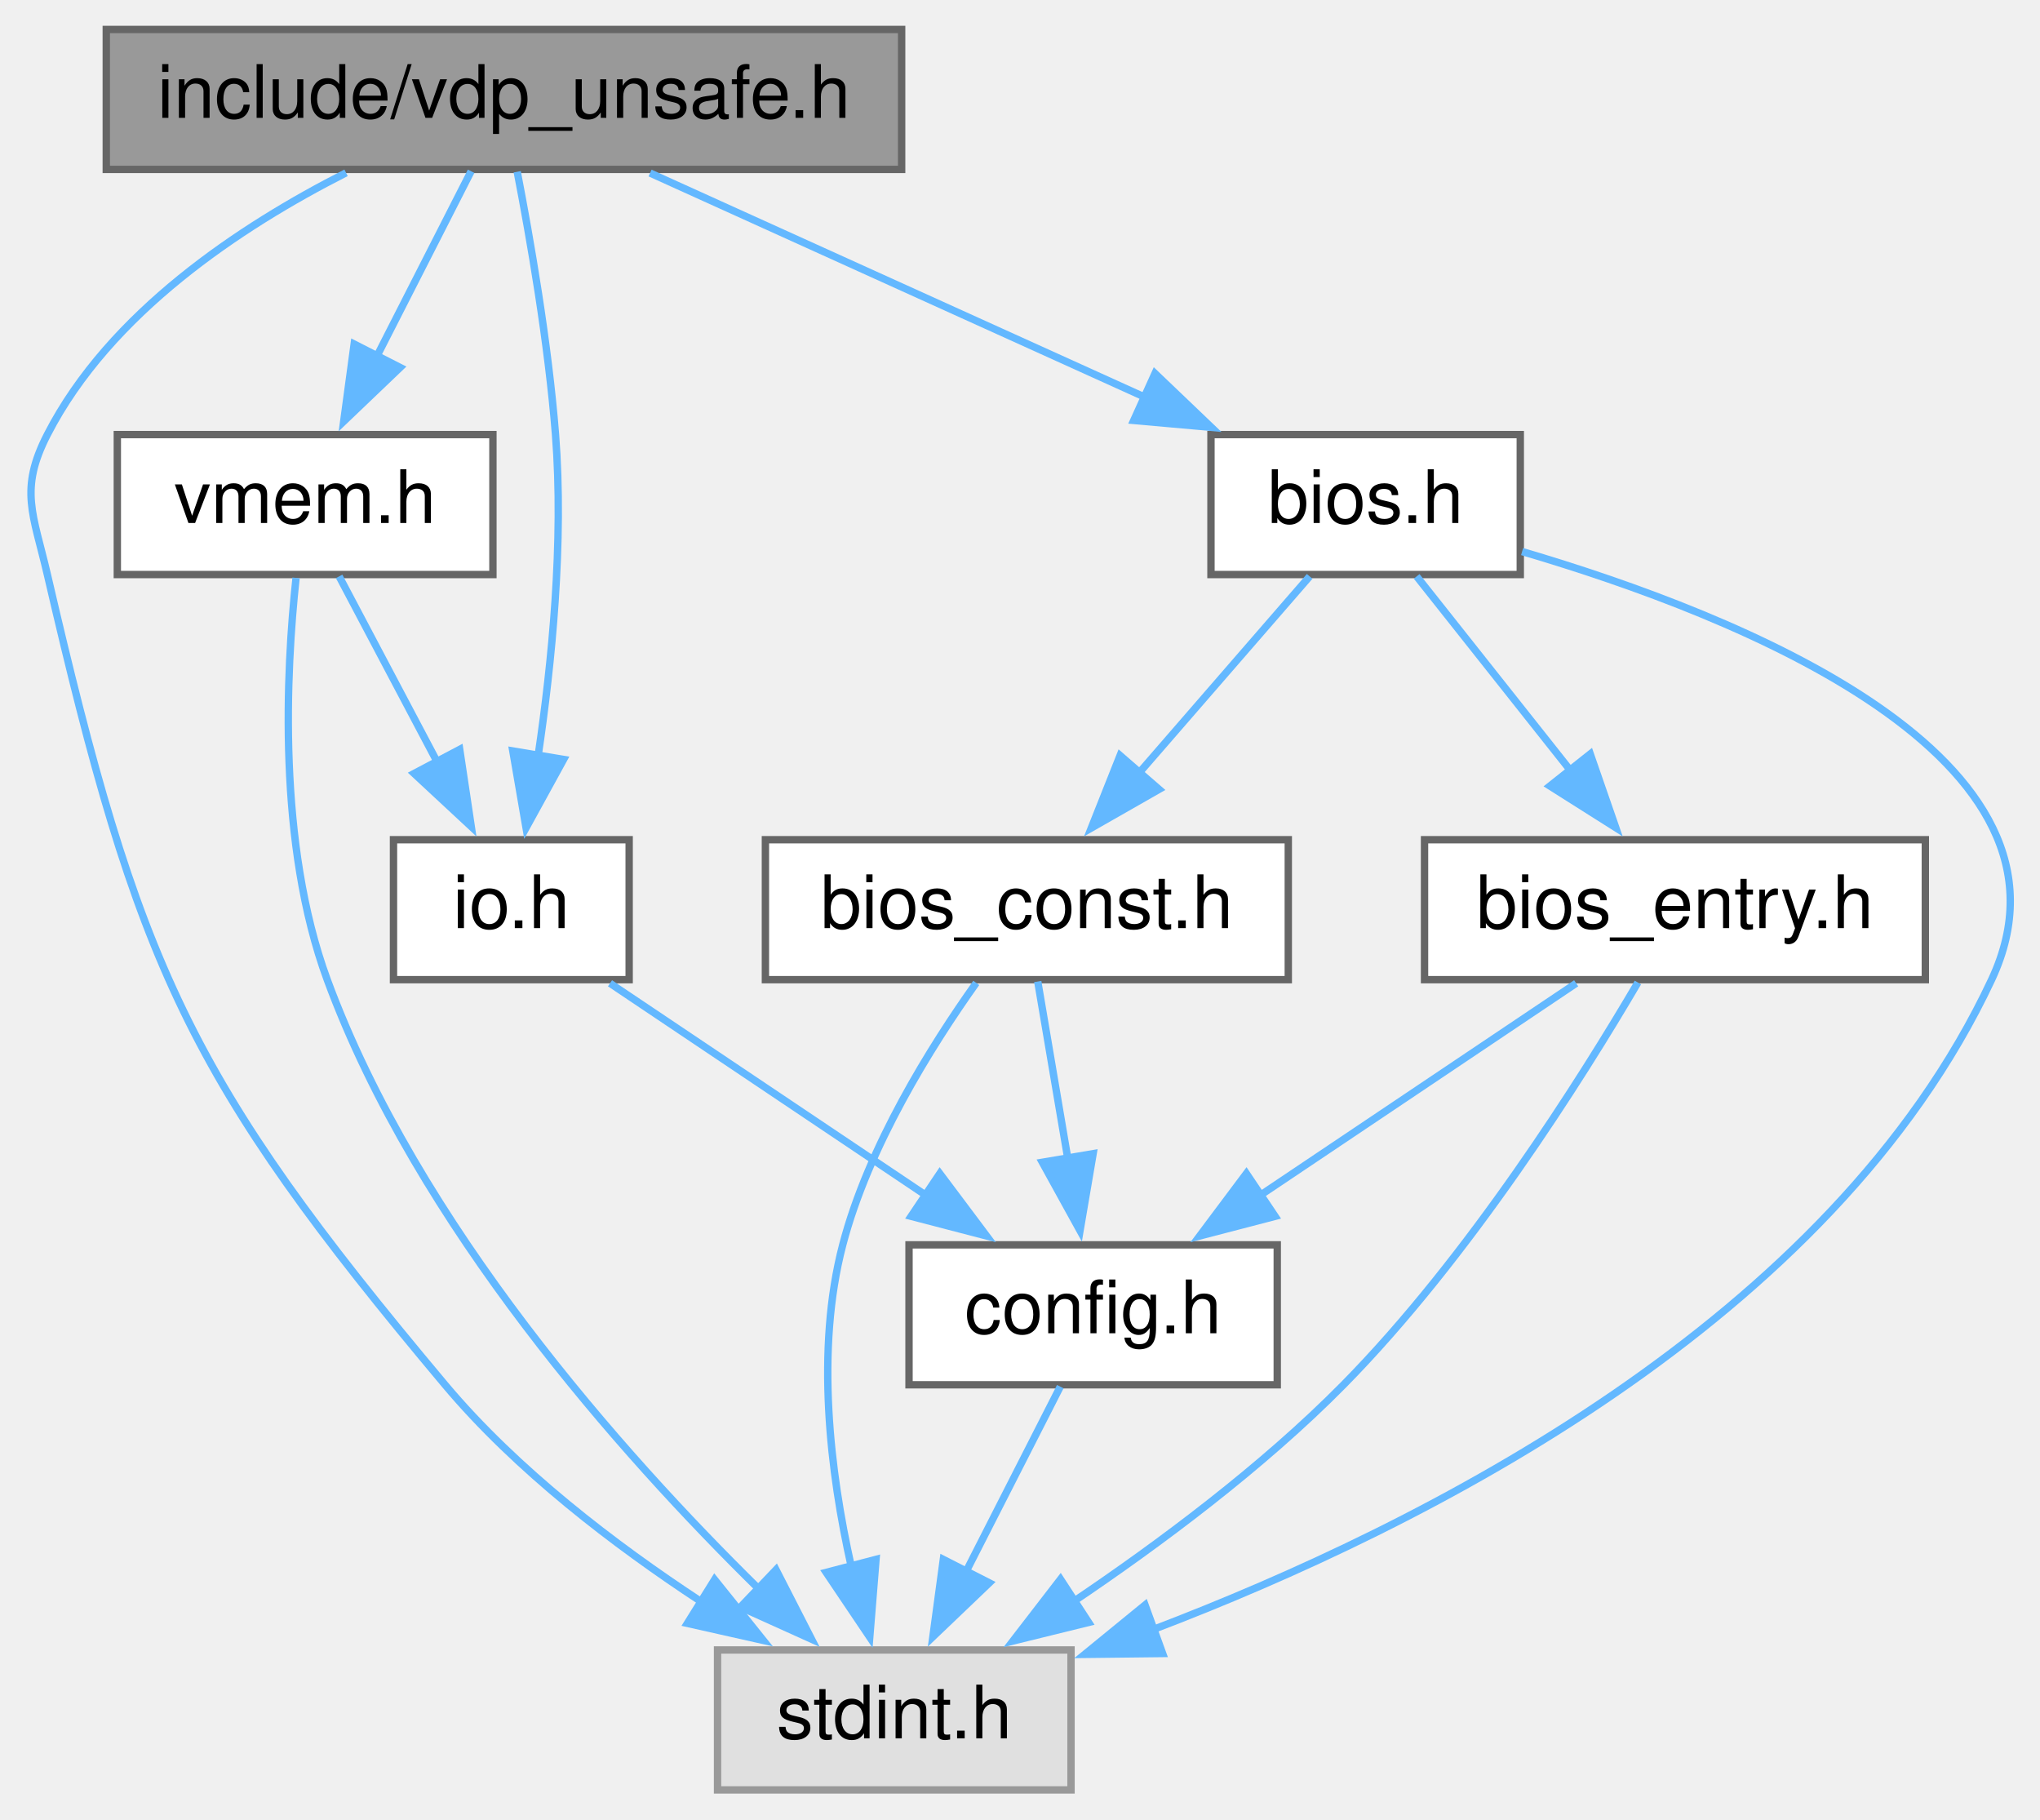
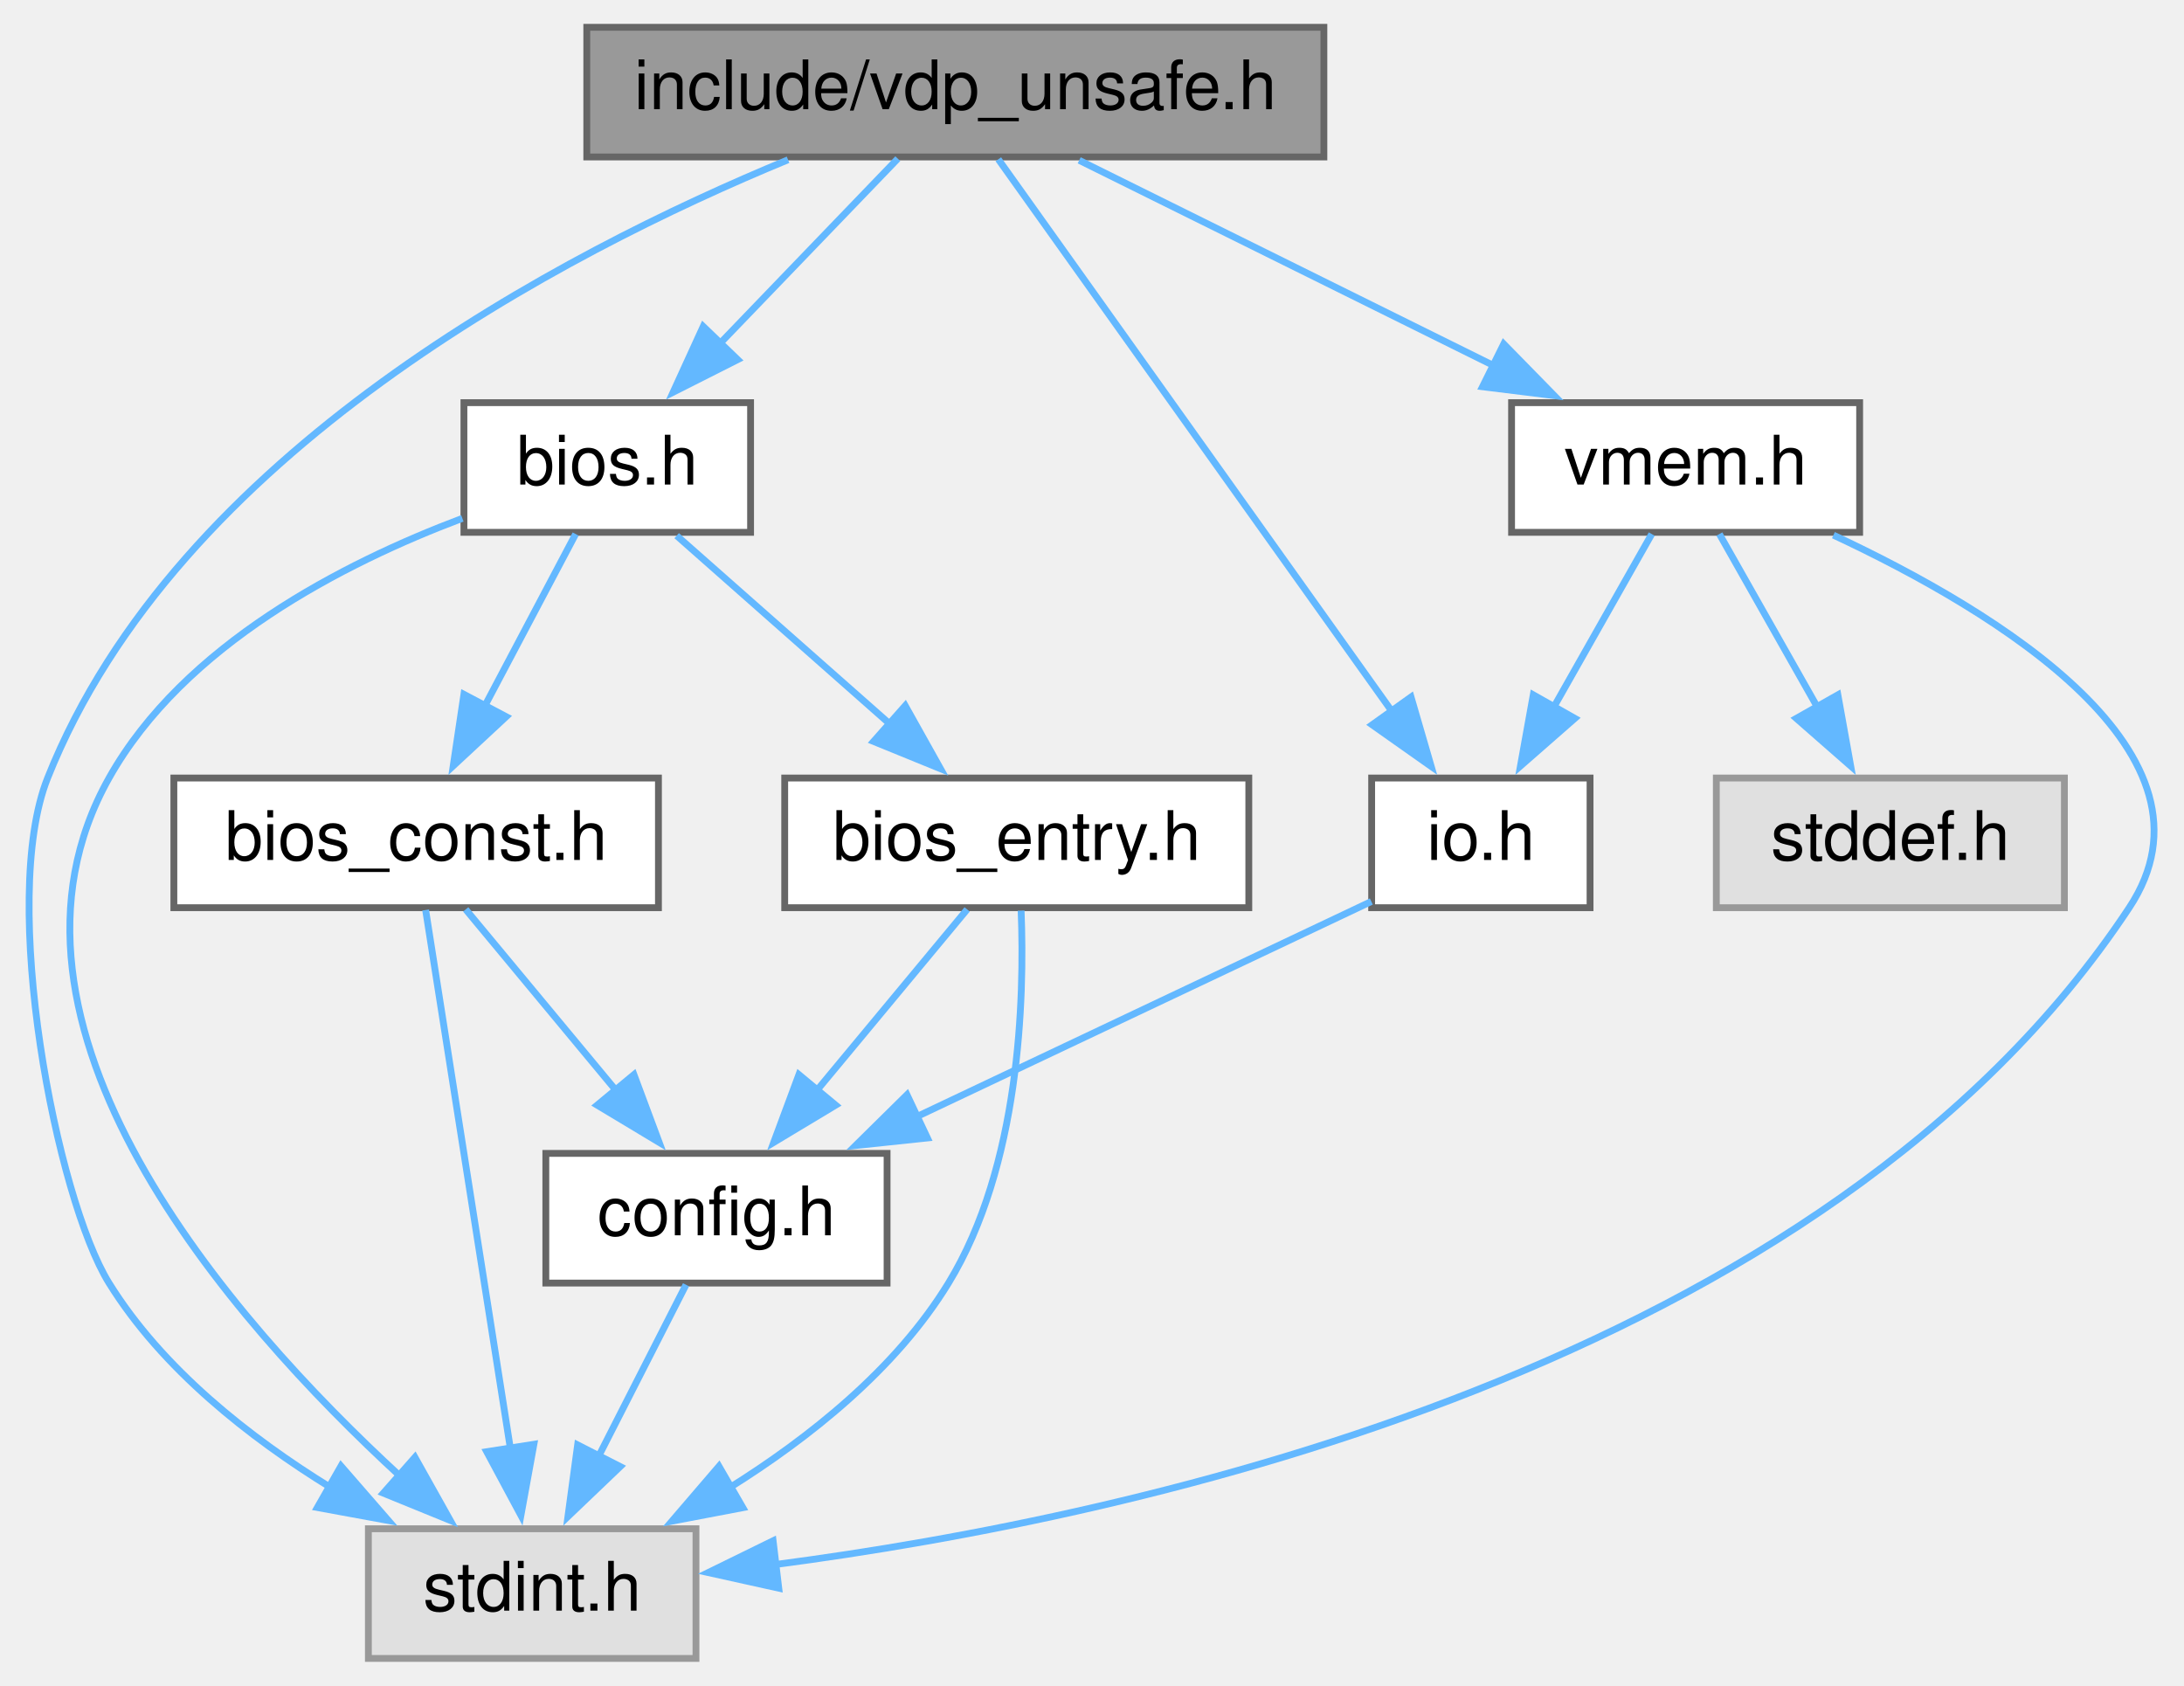
- <svg xmlns="http://www.w3.org/2000/svg" xmlns:xlink="http://www.w3.org/1999/xlink" width="277pt" height="247pt" viewBox="0.00 0.00 276.96 247.00">
+ <svg xmlns="http://www.w3.org/2000/svg" xmlns:xlink="http://www.w3.org/1999/xlink" width="320pt" height="247pt" viewBox="0.00 0.00 319.65 247.00">
  <g id="graph0" class="graph" transform="scale(1 1) rotate(0) translate(4 243)">
    <g id="node1" class="node">
      <g id="a_node1">
        <a xlink:title="Unsafe primitive functions for VDP (Video Display Proccessor) access.">
-           <polygon fill="#999999" stroke="#666666" points="118.41,-239 10.41,-239 10.41,-220 118.41,-220 118.41,-239" />
-           <text text-anchor="middle" x="64.41" y="-227" font-family="Helvetica,sans-Serif" font-size="10.00">include/vdp_unsafe.h</text>
+           <polygon fill="#999999" stroke="#666666" points="189.8,-239 81.8,-239 81.8,-220 189.8,-220 189.8,-239" />
+           <text text-anchor="middle" x="135.8" y="-227" font-family="Helvetica,sans-Serif" font-size="10.00">include/vdp_unsafe.h</text>
        </a>
      </g>
    </g>
    <g id="node2" class="node">
      <g id="a_node2">
        <a xlink:title=" ">
-           <polygon fill="#e0e0e0" stroke="#999999" points="141.41,-19 93.41,-19 93.41,0 141.41,0 141.41,-19" />
-           <text text-anchor="middle" x="117.41" y="-7" font-family="Helvetica,sans-Serif" font-size="10.00">stdint.h</text>
+           <polygon fill="#e0e0e0" stroke="#999999" points="97.8,-19 49.8,-19 49.8,0 97.8,0 97.8,-19" />
+           <text text-anchor="middle" x="73.8" y="-7" font-family="Helvetica,sans-Serif" font-size="10.00">stdint.h</text>
        </a>
      </g>
    </g>
    <g id="edge1" class="edge">
-       <path fill="none" stroke="#63b8ff" d="M42.97,-219.54C28.62,-212.26 10.87,-200.5 2.41,-184 -1.45,-176.49 0.5,-173.23 2.41,-165 14.72,-111.95 21.38,-96.71 56.41,-55 66.12,-43.43 79.45,-33.26 91.17,-25.57" />
-       <polygon fill="#63b8ff" stroke="#63b8ff" points="93.01,-28.55 99.64,-20.29 89.31,-22.61 93.01,-28.55" />
+       <path fill="none" stroke="#63b8ff" d="M111.29,-219.59C78.34,-206 21.72,-176.56 2.8,-129 -4.38,-110.96 4.11,-67.39 11.8,-55 19.6,-42.42 32.4,-32.35 44.35,-24.99" />
+       <polygon fill="#63b8ff" stroke="#63b8ff" points="45.79,-28.19 52.74,-20.2 42.32,-22.11 45.79,-28.19" />
    </g>
    <g id="node3" class="node">
      <g id="a_node3">
        <a xlink:href="io_8h.html" target="_top" xlink:title="Definition of I/O ports.">
-           <polygon fill="white" stroke="#666666" points="81.41,-129 49.41,-129 49.41,-110 81.41,-110 81.41,-129" />
-           <text text-anchor="middle" x="65.41" y="-117" font-family="Helvetica,sans-Serif" font-size="10.00">io.h</text>
+           <polygon fill="white" stroke="#666666" points="228.8,-129 196.8,-129 196.8,-110 228.8,-110 228.8,-129" />
+           <text text-anchor="middle" x="212.8" y="-117" font-family="Helvetica,sans-Serif" font-size="10.00">io.h</text>
        </a>
      </g>
    </g>
    <g id="edge2" class="edge">
-       <path fill="none" stroke="#63b8ff" d="M66.21,-219.68C67.94,-210.74 70.43,-196.48 71.41,-184 72.55,-169.42 70.91,-152.97 69.06,-140.47" />
-       <polygon fill="#63b8ff" stroke="#63b8ff" points="72.51,-139.9 67.41,-130.61 65.61,-141.05 72.51,-139.9" />
+       <path fill="none" stroke="#63b8ff" d="M142.1,-219.66C154.67,-202.02 183.12,-162.12 199.84,-138.67" />
+       <polygon fill="#63b8ff" stroke="#63b8ff" points="202.57,-140.87 205.53,-130.69 196.87,-136.8 202.57,-140.87" />
    </g>
    <g id="node5" class="node">
      <g id="a_node5">
        <a xlink:href="vmem_8h.html" target="_top" xlink:title="Data types and functions for VRAM access.">
-           <polygon fill="white" stroke="#666666" points="62.91,-184 11.91,-184 11.91,-165 62.91,-165 62.91,-184" />
-           <text text-anchor="middle" x="37.41" y="-172" font-family="Helvetica,sans-Serif" font-size="10.00">vmem.h</text>
+           <polygon fill="white" stroke="#666666" points="268.3,-184 217.3,-184 217.3,-165 268.3,-165 268.3,-184" />
+           <text text-anchor="middle" x="242.8" y="-172" font-family="Helvetica,sans-Serif" font-size="10.00">vmem.h</text>
        </a>
      </g>
    </g>
    <g id="edge5" class="edge">
-       <path fill="none" stroke="#63b8ff" d="M59.95,-219.75C56.45,-212.88 51.46,-203.08 47.06,-194.45" />
-       <polygon fill="#63b8ff" stroke="#63b8ff" points="50.31,-193.11 42.65,-185.79 44.07,-196.29 50.31,-193.11" />
+       <path fill="none" stroke="#63b8ff" d="M153.95,-219.51C170.57,-211.27 195.44,-198.96 214.64,-189.45" />
+       <polygon fill="#63b8ff" stroke="#63b8ff" points="216.15,-192.6 223.56,-185.03 213.04,-186.33 216.15,-192.6" />
    </g>
-     <g id="node6" class="node">
-       <g id="a_node6">
+     <g id="node7" class="node">
+       <g id="a_node7">
        <a xlink:href="bios_8h.html" target="_top" xlink:title="C language I/F for MSX BIOS routines.">
-           <polygon fill="white" stroke="#666666" points="202.41,-184 160.41,-184 160.41,-165 202.41,-165 202.41,-184" />
-           <text text-anchor="middle" x="181.41" y="-172" font-family="Helvetica,sans-Serif" font-size="10.00">bios.h</text>
+           <polygon fill="white" stroke="#666666" points="105.8,-184 63.8,-184 63.8,-165 105.8,-165 105.8,-184" />
+           <text text-anchor="middle" x="84.8" y="-172" font-family="Helvetica,sans-Serif" font-size="10.00">bios.h</text>
        </a>
      </g>
    </g>
-     <g id="edge8" class="edge">
-       <path fill="none" stroke="#63b8ff" d="M84.25,-219.51C102.68,-211.16 130.38,-198.61 151.5,-189.05" />
-       <polygon fill="#63b8ff" stroke="#63b8ff" points="152.81,-192.3 160.47,-184.98 149.92,-185.92 152.81,-192.3" />
+     <g id="edge9" class="edge">
+       <path fill="none" stroke="#63b8ff" d="M127.37,-219.75C120.33,-212.43 110.07,-201.76 101.38,-192.74" />
+       <polygon fill="#63b8ff" stroke="#63b8ff" points="103.91,-190.31 94.45,-185.53 98.86,-195.17 103.91,-190.31" />
    </g>
    <g id="node4" class="node">
      <g id="a_node4">
        <a xlink:href="config_8h.html" target="_top" xlink:title="Hack for C Compiler portability.">
-           <polygon fill="white" stroke="#666666" points="169.41,-74 119.41,-74 119.41,-55 169.41,-55 169.41,-74" />
-           <text text-anchor="middle" x="144.41" y="-62" font-family="Helvetica,sans-Serif" font-size="10.00">config.h</text>
+           <polygon fill="white" stroke="#666666" points="125.8,-74 75.8,-74 75.8,-55 125.8,-55 125.8,-74" />
+           <text text-anchor="middle" x="100.8" y="-62" font-family="Helvetica,sans-Serif" font-size="10.00">config.h</text>
        </a>
      </g>
    </g>
    <g id="edge3" class="edge">
-       <path fill="none" stroke="#63b8ff" d="M78.81,-109.51C90.57,-101.62 107.91,-89.98 121.82,-80.65" />
-       <polygon fill="#63b8ff" stroke="#63b8ff" points="123.59,-83.68 129.95,-75.2 119.69,-77.87 123.59,-83.68" />
+       <path fill="none" stroke="#63b8ff" d="M196.75,-110.91C179.36,-102.68 151.26,-89.38 129.95,-79.29" />
+       <polygon fill="#63b8ff" stroke="#63b8ff" points="131.71,-76.26 121.18,-75.15 128.72,-82.59 131.71,-76.26" />
    </g>
    <g id="edge4" class="edge">
-       <path fill="none" stroke="#63b8ff" d="M139.95,-54.75C136.45,-47.88 131.46,-38.08 127.06,-29.45" />
-       <polygon fill="#63b8ff" stroke="#63b8ff" points="130.31,-28.11 122.65,-20.79 124.07,-31.29 130.31,-28.11" />
+       <path fill="none" stroke="#63b8ff" d="M96.34,-54.75C92.84,-47.88 87.85,-38.08 83.45,-29.45" />
+       <polygon fill="#63b8ff" stroke="#63b8ff" points="86.7,-28.11 79.04,-20.79 80.46,-31.29 86.7,-28.11" />
    </g>
    <g id="edge6" class="edge">
-       <path fill="none" stroke="#63b8ff" d="M36.18,-164.54C34.82,-151.93 33.62,-128.43 40.41,-110 52.67,-76.71 80.37,-45.61 98.98,-27.32" />
-       <polygon fill="#63b8ff" stroke="#63b8ff" points="101.35,-29.89 106.18,-20.46 96.52,-24.82 101.35,-29.89" />
+       <path fill="none" stroke="#63b8ff" d="M264.46,-164.59C288.68,-153.27 322.68,-132.5 307.8,-110 263.31,-42.74 163.15,-20.8 109.43,-13.76" />
+       <polygon fill="#63b8ff" stroke="#63b8ff" points="109.93,-10.29 99.59,-12.58 109.1,-17.24 109.93,-10.29" />
    </g>
-     <g id="edge7" class="edge">
-       <path fill="none" stroke="#63b8ff" d="M42.03,-164.75C45.65,-157.88 50.83,-148.08 55.4,-139.45" />
-       <polygon fill="#63b8ff" stroke="#63b8ff" points="58.4,-141.26 59.97,-130.78 52.21,-137.99 58.4,-141.26" />
+     <g id="edge8" class="edge">
+       <path fill="none" stroke="#63b8ff" d="M237.84,-164.75C233.96,-157.88 228.41,-148.08 223.52,-139.45" />
+       <polygon fill="#63b8ff" stroke="#63b8ff" points="226.57,-137.74 218.6,-130.76 220.48,-141.19 226.57,-137.74" />
    </g>
-     <g id="edge9" class="edge">
-       <path fill="none" stroke="#63b8ff" d="M202.66,-168.12C232.2,-159.43 280.55,-140.19 266.41,-110 244.7,-63.67 189.38,-35.8 152.6,-21.79" />
-       <polygon fill="#63b8ff" stroke="#63b8ff" points="153.85,-18.52 143.26,-18.4 151.46,-25.1 153.85,-18.52" />
-     </g>
-     <g id="node7" class="node">
-       <g id="a_node7">
-         <a xlink:href="bios__const_8h.html" target="_top" xlink:title="Constant variables in the MSX BIOS ROM.">
-           <polygon fill="white" stroke="#666666" points="170.91,-129 99.91,-129 99.91,-110 170.91,-110 170.91,-129" />
-           <text text-anchor="middle" x="135.41" y="-117" font-family="Helvetica,sans-Serif" font-size="10.00">bios_const.h</text>
+     <g id="node6" class="node">
+       <g id="a_node6">
+         <a xlink:title=" ">
+           <polygon fill="#e0e0e0" stroke="#999999" points="298.3,-129 247.3,-129 247.3,-110 298.3,-110 298.3,-129" />
+           <text text-anchor="middle" x="272.8" y="-117" font-family="Helvetica,sans-Serif" font-size="10.00">stddef.h</text>
        </a>
      </g>
    </g>
+     <g id="edge7" class="edge">
+       <path fill="none" stroke="#63b8ff" d="M247.75,-164.75C251.63,-157.88 257.18,-148.08 262.07,-139.45" />
+       <polygon fill="#63b8ff" stroke="#63b8ff" points="265.11,-141.19 266.99,-130.76 259.02,-137.74 265.11,-141.19" />
+     </g>
    <g id="edge10" class="edge">
-       <path fill="none" stroke="#63b8ff" d="M173.81,-164.75C167.52,-157.5 158.39,-146.98 150.61,-138.02" />
-       <polygon fill="#63b8ff" stroke="#63b8ff" points="153.36,-135.84 144.16,-130.59 148.07,-140.43 153.36,-135.84" />
+       <path fill="none" stroke="#63b8ff" d="M63.57,-167.05C46.2,-160.51 22.77,-148.54 11.8,-129 -8.46,-92.94 29.49,-49.69 54.45,-26.71" />
+       <polygon fill="#63b8ff" stroke="#63b8ff" points="56.62,-29.47 61.8,-20.22 51.99,-24.22 56.62,-29.47" />
    </g>
    <g id="node8" class="node">
      <g id="a_node8">
-         <a xlink:href="bios__entry_8h.html" target="_top" xlink:title="Assembler entry points for MSX BIOS functions.">
-           <polygon fill="white" stroke="#666666" points="257.41,-129 189.41,-129 189.41,-110 257.41,-110 257.41,-129" />
-           <text text-anchor="middle" x="223.41" y="-117" font-family="Helvetica,sans-Serif" font-size="10.00">bios_entry.h</text>
+         <a xlink:href="bios__const_8h.html" target="_top" xlink:title="Constant variables in the MSX BIOS ROM.">
+           <polygon fill="white" stroke="#666666" points="92.3,-129 21.3,-129 21.3,-110 92.3,-110 92.3,-129" />
+           <text text-anchor="middle" x="56.8" y="-117" font-family="Helvetica,sans-Serif" font-size="10.00">bios_const.h</text>
        </a>
      </g>
    </g>
-     <g id="edge13" class="edge">
-       <path fill="none" stroke="#63b8ff" d="M188.34,-164.75C194.02,-157.58 202.24,-147.2 209.3,-138.3" />
-       <polygon fill="#63b8ff" stroke="#63b8ff" points="211.91,-140.64 215.38,-130.63 206.43,-136.29 211.91,-140.64" />
+     <g id="edge11" class="edge">
+       <path fill="none" stroke="#63b8ff" d="M80.17,-164.75C76.55,-157.88 71.37,-148.08 66.8,-139.45" />
+       <polygon fill="#63b8ff" stroke="#63b8ff" points="69.99,-137.99 62.23,-130.78 63.8,-141.26 69.99,-137.99" />
    </g>
-     <g id="edge11" class="edge">
-       <path fill="none" stroke="#63b8ff" d="M128.54,-109.56C122.42,-100.97 113.9,-87.37 110.41,-74 106.66,-59.68 108.72,-43.02 111.56,-30.37" />
-       <polygon fill="#63b8ff" stroke="#63b8ff" points="114.93,-31.3 114.08,-20.74 108.16,-29.53 114.93,-31.3" />
+     <g id="node9" class="node">
+       <g id="a_node9">
+         <a xlink:href="bios__entry_8h.html" target="_top" xlink:title="Assembler entry points for MSX BIOS functions.">
+           <polygon fill="white" stroke="#666666" points="178.8,-129 110.8,-129 110.8,-110 178.8,-110 178.8,-129" />
+           <text text-anchor="middle" x="144.8" y="-117" font-family="Helvetica,sans-Serif" font-size="10.00">bios_entry.h</text>
+         </a>
+       </g>
+     </g>
+     <g id="edge14" class="edge">
+       <path fill="none" stroke="#63b8ff" d="M94.97,-164.51C103.56,-156.93 116.06,-145.88 126.4,-136.75" />
+       <polygon fill="#63b8ff" stroke="#63b8ff" points="128.46,-139.6 133.63,-130.36 123.82,-134.36 128.46,-139.6" />
    </g>
    <g id="edge12" class="edge">
-       <path fill="none" stroke="#63b8ff" d="M136.89,-109.75C138.01,-103.19 139.57,-93.95 140.99,-85.6" />
-       <polygon fill="#63b8ff" stroke="#63b8ff" points="144.41,-86.38 142.63,-75.93 137.51,-85.21 144.41,-86.38" />
+       <path fill="none" stroke="#63b8ff" d="M58.19,-109.66C60.89,-92.5 66.91,-54.26 70.63,-30.6" />
+       <polygon fill="#63b8ff" stroke="#63b8ff" points="74.05,-31.38 72.15,-20.96 67.14,-30.29 74.05,-31.38" />
    </g>
-     <g id="edge14" class="edge">
-       <path fill="none" stroke="#63b8ff" d="M218.38,-109.61C210.79,-96.67 195.48,-72.32 178.41,-55 167.4,-43.84 153.38,-33.4 141.55,-25.44" />
-       <polygon fill="#63b8ff" stroke="#63b8ff" points="143.8,-22.74 133.51,-20.21 139.98,-28.6 143.8,-22.74" />
+     <g id="edge13" class="edge">
+       <path fill="none" stroke="#63b8ff" d="M64.06,-109.75C70.08,-102.5 78.81,-91.98 86.25,-83.02" />
+       <polygon fill="#63b8ff" stroke="#63b8ff" points="88.71,-85.54 92.41,-75.61 83.32,-81.07 88.71,-85.54" />
    </g>
    <g id="edge15" class="edge">
-       <path fill="none" stroke="#63b8ff" d="M210,-109.51C198.24,-101.62 180.9,-89.98 166.99,-80.65" />
-       <polygon fill="#63b8ff" stroke="#63b8ff" points="169.12,-77.87 158.87,-75.2 165.22,-83.68 169.12,-77.87" />
+       <path fill="none" stroke="#63b8ff" d="M145.44,-109.57C145.96,-96.57 145.27,-72.14 134.8,-55 127.11,-42.41 114.4,-32.3 102.56,-24.91" />
+       <polygon fill="#63b8ff" stroke="#63b8ff" points="104.67,-22.09 94.27,-20.11 101.17,-28.15 104.67,-22.09" />
+     </g>
+     <g id="edge16" class="edge">
+       <path fill="none" stroke="#63b8ff" d="M137.53,-109.75C131.52,-102.5 122.78,-91.98 115.34,-83.02" />
+       <polygon fill="#63b8ff" stroke="#63b8ff" points="118.27,-81.07 109.19,-75.61 112.88,-85.54 118.27,-81.07" />
    </g>
  </g>
</svg>
